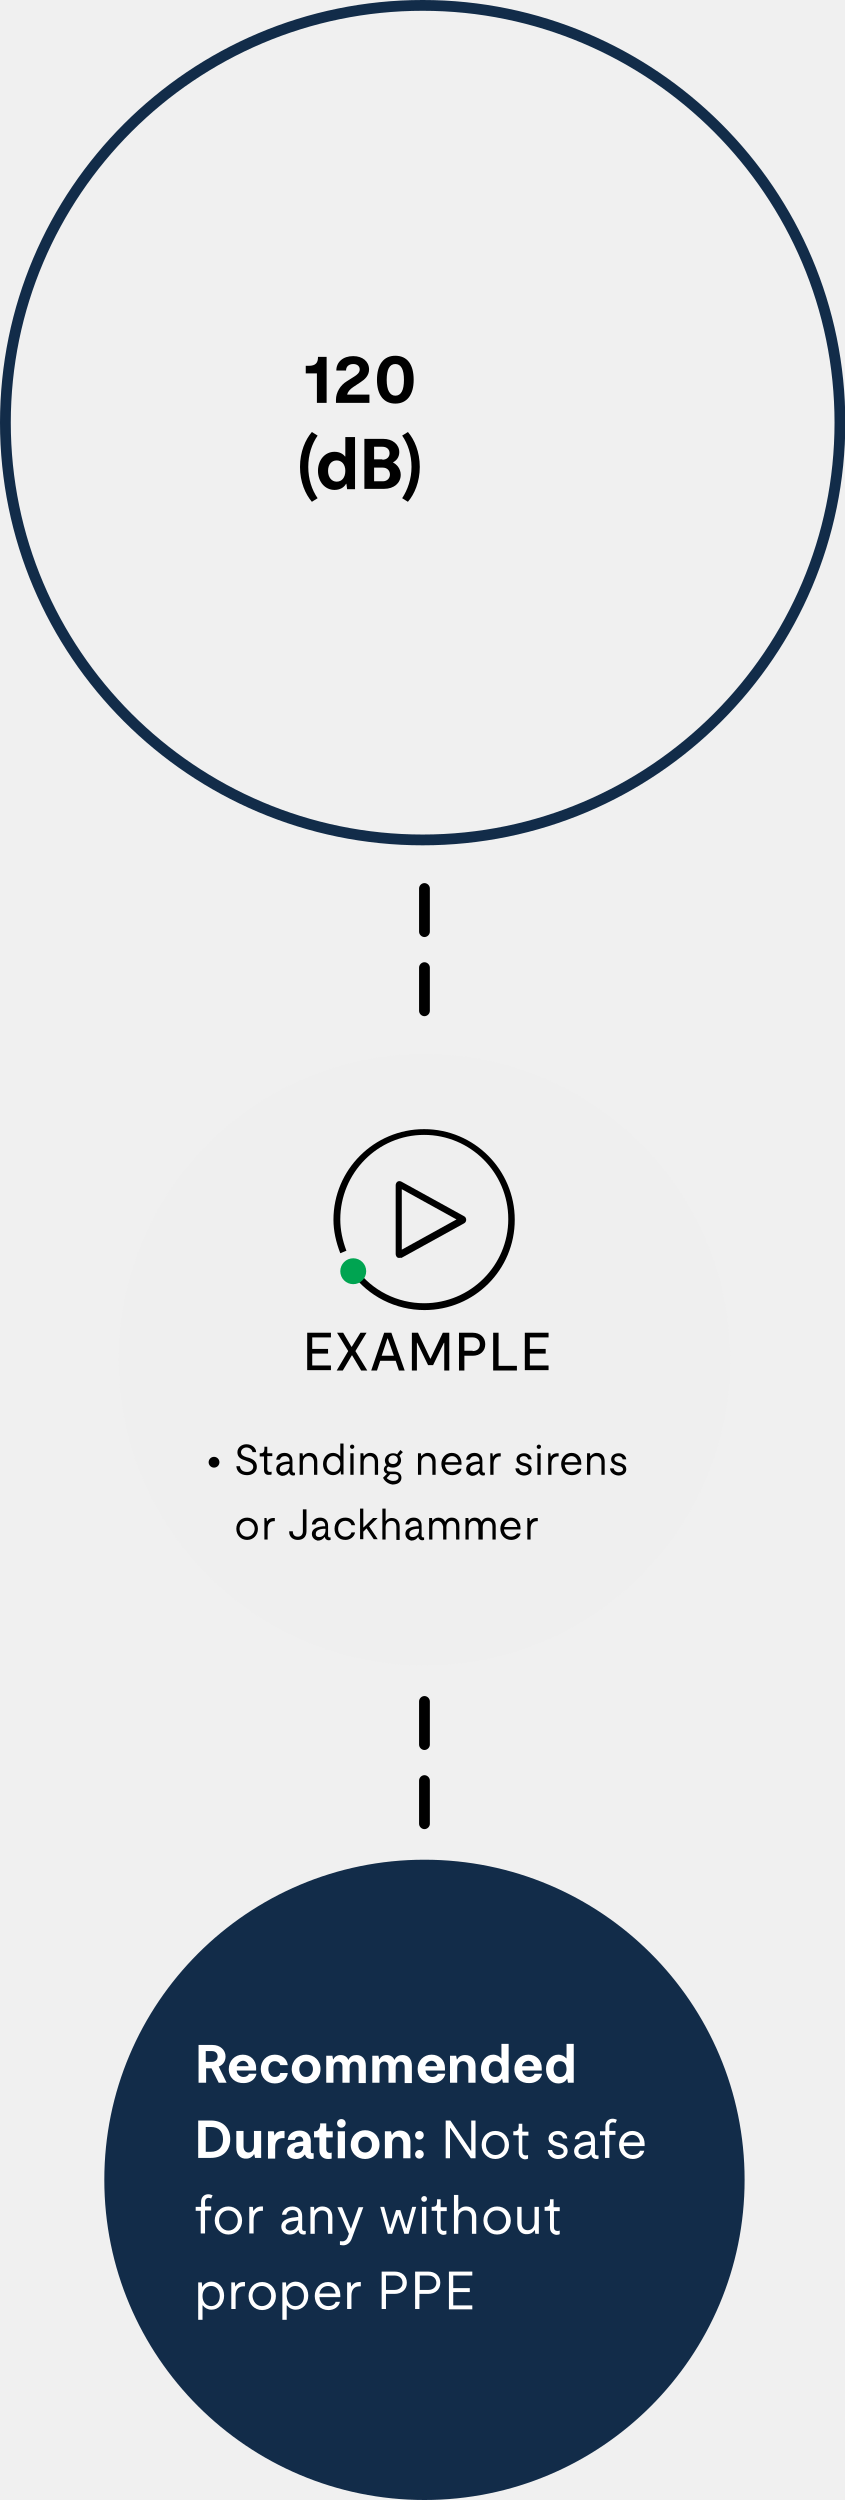
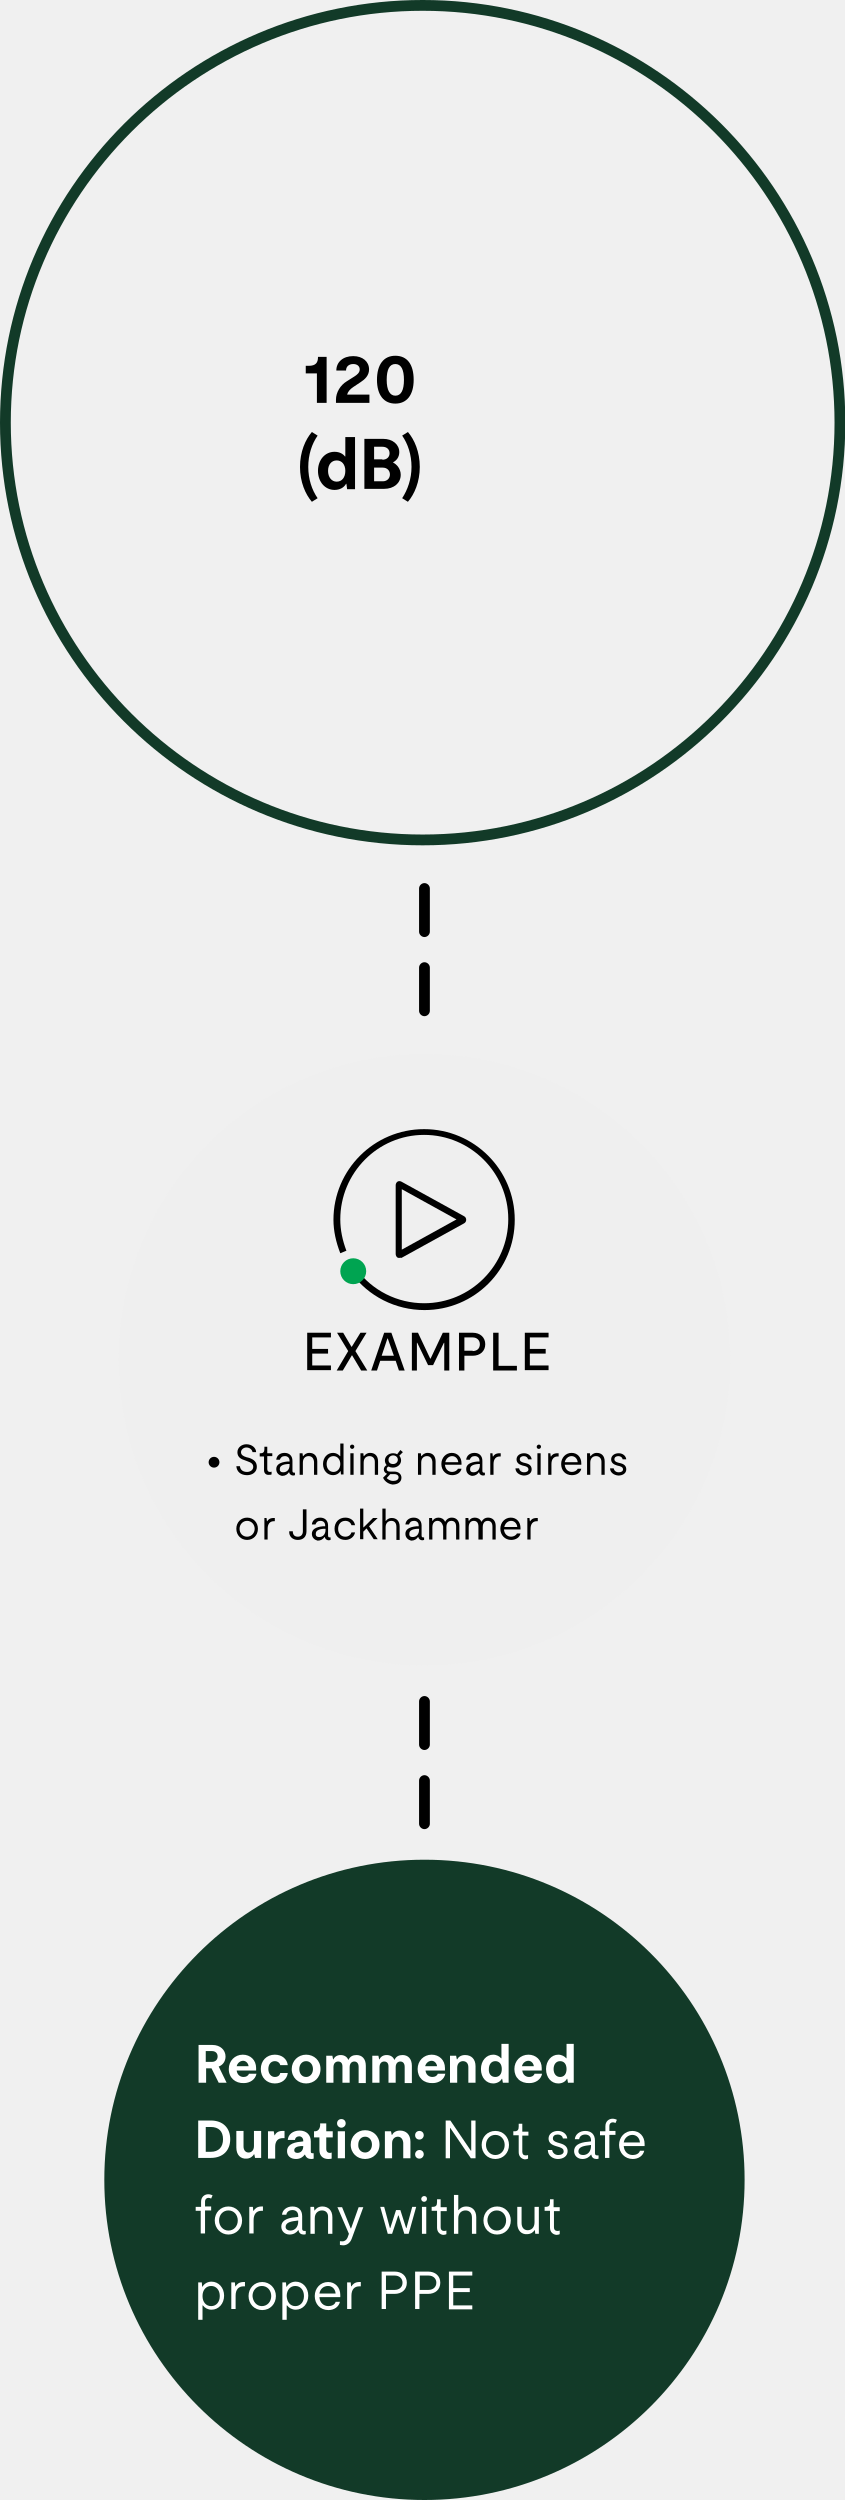
<svg xmlns="http://www.w3.org/2000/svg" version="1.1" id="Working_File" x="0px" y="0px" viewBox="0 0 234.9 695" style="enable-background:new 0 0 234.9 695;" xml:space="preserve">
  <style type="text/css">
	.st0{fill:none;}
- 	.st1{fill:#122C49;}
+ 	.st1{fill:#123A28;}
	.st2{fill:#EFEFEF;}
	.st3{enable-background:new    ;}
	.st4{fill:#FFFFFF;}
	.st5{fill:#00A451;}
</style>
  <g id="Group_190">
    <g id="Ellipse_6">
      <g>
        <circle class="st0" cx="117.5" cy="117.5" r="117.5" />
      </g>
      <g>
        <path class="st1" d="M117.5,235C52.7,235,0,182.3,0,117.5S52.7,0,117.5,0C182.3,0,235,52.7,235,117.5S182.3,235,117.5,235z      M117.5,3C54.4,3,3,54.4,3,117.5S54.4,232,117.5,232S232,180.6,232,117.5S180.6,3,117.5,3z" />
      </g>
    </g>
    <g id="Ellipse_54">
      <circle class="st2" cx="118" cy="378" r="85" />
    </g>
    <g id="Line_123">
      <path d="M118,486.5c-0.8,0-1.5-0.7-1.5-1.5v-12c0-0.8,0.7-1.5,1.5-1.5c0.8,0,1.5,0.7,1.5,1.5v12    C119.5,485.8,118.8,486.5,118,486.5z" />
    </g>
    <g id="Line_124">
      <path d="M118,282.5c-0.8,0-1.5-0.7-1.5-1.5v-12c0-0.8,0.7-1.5,1.5-1.5c0.8,0,1.5,0.7,1.5,1.5v12    C119.5,281.8,118.8,282.5,118,282.5z" />
    </g>
    <g id="Line_133">
      <path d="M118,260.5c-0.8,0-1.5-0.7-1.5-1.5v-12c0-0.8,0.7-1.5,1.5-1.5c0.8,0,1.5,0.7,1.5,1.5v12    C119.5,259.8,118.8,260.5,118,260.5z" />
    </g>
    <g id="Line_125">
      <path d="M118,508.5c-0.8,0-1.5-0.7-1.5-1.5v-12c0-0.8,0.7-1.5,1.5-1.5c0.8,0,1.5,0.7,1.5,1.5v12    C119.5,507.8,118.8,508.5,118,508.5z" />
    </g>
    <g id="Group_89">
      <g id="Group_31">
        <g id="Group_27">
          <g id="Standing_near_sirens_or_Jackhammer">
            <g class="st3">
              <path d="M65.7,407.6h1c0.1,1,0.8,1.6,2,1.6c0.8,0,1.7-0.5,1.7-1.4c0-0.8-0.5-1.2-1.7-1.6l-0.8-0.3c-1.3-0.4-1.9-1.1-1.9-2.2        c0-1.3,1.2-2.2,2.5-2.2c1.5,0,2.7,1,2.7,2.2h-1c-0.1-0.7-0.8-1.3-1.7-1.3c-0.8,0-1.5,0.6-1.5,1.3c0,0.7,0.5,1.1,1.5,1.4        l0.8,0.2c1.4,0.5,2.1,1.2,2.1,2.5c0,1.4-1.2,2.3-2.7,2.3C66.9,410.1,65.8,409.1,65.7,407.6z" />
            </g>
            <g class="st3">
              <path d="M73.4,408.7v-3.8h-1.2V404h0.3c0.7,0,1-0.4,1-1.1l0-0.7h0.8v1.8h1.4v0.8h-1.4v3.6c0,0.5,0.3,0.8,0.7,0.8        c0.2,0,0.4,0,0.5-0.1v0.8c-0.2,0.1-0.4,0.1-0.7,0.1C74,410.1,73.4,409.6,73.4,408.7z" />
            </g>
            <g class="st3">
              <path d="M76.8,408.4c0-1.2,1-1.9,3.1-2.1l0.6,0v-0.2c0-0.8-0.5-1.3-1.3-1.3c-0.8,0-1.2,0.4-1.4,1h-1c0.1-1.1,1-1.9,2.3-1.9        c1.3,0,2.2,0.8,2.2,2.2v2.8c0,0.4,0.2,0.5,0.5,0.5c0,0,0.1,0,0.2,0v0.7c-0.1,0-0.3,0.1-0.5,0.1c-0.5,0-1-0.3-1.1-0.9v0h-0.1        c-0.4,0.6-1,1-1.9,1C77.5,410.1,76.8,409.5,76.8,408.4z M78.7,409.3c1.1,0,1.8-0.8,1.8-2V407l-0.5,0c-1.5,0.1-2.2,0.6-2.2,1.3        C77.7,409,78.1,409.3,78.7,409.3z" />
            </g>
            <g class="st3">
              <path d="M85.8,404.8c-0.8,0-1.6,0.5-1.6,1.8v3.4h-0.9v-6h0.8l0.1,0.8h0.1c0.3-0.4,0.8-0.9,1.7-0.9c1.3,0,2.2,0.8,2.2,2.4v3.7        h-0.9v-3.6C87.2,405.3,86.6,404.8,85.8,404.8z" />
              <path d="M94.8,410l-0.1-1h-0.1c-0.4,0.7-1.2,1.1-2,1.1c-1.6,0-2.8-1.3-2.8-3.1s1.2-3.1,2.8-3.1c0.8,0,1.5,0.4,1.9,0.9h0.1        v-3.5h0.9v8.6H94.8z M92.7,409.2c1.1,0,1.9-0.9,1.9-2.2c0-1.3-0.8-2.2-1.9-2.2c-1.1,0-1.9,0.9-1.9,2.2        C90.8,408.3,91.6,409.2,92.7,409.2z" />
              <path d="M97.9,401.6c0.4,0,0.6,0.3,0.6,0.6s-0.3,0.6-0.6,0.6s-0.6-0.3-0.6-0.6S97.5,401.6,97.9,401.6z M97.4,404h0.9v6h-0.9        V404z" />
            </g>
            <g class="st3">
              <path d="M102.7,404.8c-0.8,0-1.6,0.5-1.6,1.8v3.4h-0.9v-6h0.8l0.1,0.8h0.1c0.3-0.4,0.8-0.9,1.7-0.9c1.3,0,2.2,0.8,2.2,2.4v3.7        h-0.9v-3.6C104.2,405.3,103.5,404.8,102.7,404.8z" />
            </g>
            <g class="st3">
              <path d="M106.5,410.8l1.1-1.1c-0.6-0.2-0.9-0.7-0.9-1.2c0-0.6,0.4-1,0.8-1.2c-0.3-0.3-0.5-0.8-0.5-1.3c0-1.1,1-2,2.3-2        c0.4,0,0.8,0.1,1.1,0.3l0.9-1.2l0.7,0.6l-1,1c0.3,0.3,0.5,0.8,0.5,1.3c0,1.1-1,2-2.3,2c-0.4,0-0.8-0.1-1.2-0.3        c-0.3,0.1-0.5,0.4-0.5,0.7c0,0.4,0.3,0.7,0.8,0.7h1.3c1.2,0,2,0.7,2,1.7c0,1.2-1,1.9-2.5,1.9        C107.6,412.5,106.7,411.4,106.5,410.8z M109.3,411.7c0.8,0,1.5-0.3,1.5-1c0-0.6-0.5-0.9-1.2-0.9h-1.1l-1,1.1        C107.8,411.2,108.4,411.7,109.3,411.7z M109.3,407c0.7,0,1.3-0.5,1.3-1.2c0-0.7-0.6-1.2-1.3-1.2c-0.7,0-1.3,0.5-1.3,1.2        C108,406.6,108.5,407,109.3,407z" />
              <path d="M118.7,404.8c-0.8,0-1.6,0.5-1.6,1.8v3.4h-0.9v-6h0.8l0.1,0.8h0.1c0.3-0.4,0.8-0.9,1.7-0.9c1.3,0,2.2,0.8,2.2,2.4v3.7        h-0.9v-3.6C120.1,405.3,119.5,404.8,118.7,404.8z" />
            </g>
            <g class="st3">
              <path d="M122.7,407c0-1.8,1.3-3.1,2.9-3.1c1.6,0,2.7,1.2,2.7,2.9c0,0.1,0,0.3,0,0.4h-4.6c0.1,1.2,0.9,2,2,2        c0.7,0,1.4-0.4,1.6-0.9h1c-0.2,1.1-1.3,1.8-2.6,1.8C124,410.1,122.7,408.8,122.7,407z M127.4,406.5c-0.1-1-0.8-1.7-1.7-1.7        s-1.7,0.7-1.9,1.7H127.4z" />
            </g>
            <g class="st3">
              <path d="M129.6,408.4c0-1.2,1-1.9,3.1-2.1l0.6,0v-0.2c0-0.8-0.5-1.3-1.3-1.3c-0.8,0-1.2,0.4-1.4,1h-1c0.1-1.1,1-1.9,2.3-1.9        c1.3,0,2.2,0.8,2.2,2.2v2.8c0,0.4,0.2,0.5,0.5,0.5c0,0,0.1,0,0.2,0v0.7c-0.1,0-0.3,0.1-0.5,0.1c-0.5,0-1-0.3-1.1-0.9v0h-0.1        c-0.4,0.6-1,1-1.9,1C130.3,410.1,129.6,409.5,129.6,408.4z M131.6,409.3c1.1,0,1.8-0.8,1.8-2V407l-0.5,0        c-1.5,0.1-2.2,0.6-2.2,1.3C130.6,409,131,409.3,131.6,409.3z" />
            </g>
            <g class="st3">
              <path d="M136.1,404h0.8l0.1,0.9h0.1c0.2-0.4,0.7-0.9,1.8-0.9c0.1,0,0.2,0,0.3,0v0.9c-0.2,0-0.2,0-0.3,0c-1,0-1.7,0.7-1.7,2.1        v3h-0.9V404z" />
              <path d="M143.3,408.2h1c0.1,0.6,0.6,1.1,1.4,1.1c0.7,0,1.2-0.3,1.2-0.8c0-0.5-0.3-0.7-0.9-0.9l-0.8-0.2        c-1-0.3-1.6-0.8-1.6-1.7c0-1,0.9-1.7,2.1-1.7c1.1,0,2,0.7,2.1,1.7h-1c-0.1-0.5-0.5-0.9-1.2-0.9c-0.6,0-1.1,0.3-1.1,0.9        c0,0.4,0.3,0.7,1,0.9l0.8,0.2c1.1,0.3,1.5,0.9,1.5,1.7c0,1.1-1,1.7-2.2,1.7C144.3,410.1,143.3,409.3,143.3,408.2z" />
              <path d="M149.8,401.6c0.4,0,0.6,0.3,0.6,0.6s-0.3,0.6-0.6,0.6c-0.4,0-0.6-0.3-0.6-0.6S149.5,401.6,149.8,401.6z M149.4,404        h0.9v6h-0.9V404z" />
            </g>
            <g class="st3">
              <path d="M152.2,404h0.8l0.1,0.9h0.1c0.2-0.4,0.7-0.9,1.8-0.9c0.1,0,0.2,0,0.3,0v0.9c-0.2,0-0.2,0-0.3,0c-1,0-1.7,0.7-1.7,2.1        v3h-0.9V404z" />
            </g>
            <g class="st3">
              <path d="M156,407c0-1.8,1.3-3.1,2.9-3.1c1.6,0,2.7,1.2,2.7,2.9c0,0.1,0,0.3,0,0.4H157c0.1,1.2,0.9,2,2,2        c0.7,0,1.4-0.4,1.6-0.9h1c-0.2,1.1-1.3,1.8-2.6,1.8C157.2,410.1,156,408.8,156,407z M160.6,406.5c-0.1-1-0.8-1.7-1.7-1.7        c-0.9,0-1.7,0.7-1.9,1.7H160.6z" />
            </g>
            <g class="st3">
              <path d="M165.7,404.8c-0.8,0-1.6,0.5-1.6,1.8v3.4h-0.9v-6h0.8l0.1,0.8h0.1c0.3-0.4,0.8-0.9,1.7-0.9c1.3,0,2.2,0.8,2.2,2.4v3.7        h-0.9v-3.6C167.2,405.3,166.5,404.8,165.7,404.8z" />
            </g>
            <g class="st3">
              <path d="M169.6,408.2h1c0.1,0.6,0.6,1.1,1.4,1.1c0.7,0,1.2-0.3,1.2-0.8c0-0.5-0.3-0.7-0.9-0.9l-0.8-0.2        c-1-0.3-1.6-0.8-1.6-1.7c0-1,0.9-1.7,2.1-1.7c1.1,0,2,0.7,2.1,1.7h-1c-0.1-0.5-0.5-0.9-1.2-0.9c-0.6,0-1.1,0.3-1.1,0.9        c0,0.4,0.3,0.7,1,0.9l0.8,0.2c1.1,0.3,1.5,0.9,1.5,1.7c0,1.1-1,1.7-2.2,1.7C170.6,410.1,169.6,409.3,169.6,408.2z" />
            </g>
            <g class="st3">
              <path d="M65.7,425c0-1.8,1.3-3.1,3-3.1c1.7,0,3,1.3,3,3.1c0,1.8-1.3,3.1-3,3.1C67,428.1,65.7,426.8,65.7,425z M68.7,427.2        c1.2,0,2.1-1,2.1-2.2c0-1.2-0.9-2.2-2.1-2.2c-1.2,0-2.1,1-2.1,2.2C66.6,426.3,67.5,427.2,68.7,427.2z" />
              <path d="M73.3,422h0.8l0.1,0.9h0.1c0.2-0.4,0.7-0.9,1.8-0.9c0.1,0,0.2,0,0.3,0v0.9c-0.2,0-0.2,0-0.3,0c-1,0-1.7,0.7-1.7,2.1v3        h-0.9V422z" />
            </g>
            <g class="st3">
              <path d="M80.4,425.7h1v0c0,1,0.5,1.5,1.4,1.5c0.9,0,1.4-0.6,1.4-1.5v-6.1h1v6.1c0,1.5-0.9,2.4-2.4,2.4        C81.3,428.1,80.3,427.1,80.4,425.7z" />
            </g>
            <g class="st3">
              <path d="M86.7,426.4c0-1.2,1-1.9,3.1-2.1l0.6,0v-0.2c0-0.8-0.5-1.3-1.3-1.3c-0.8,0-1.2,0.4-1.4,1h-1c0.1-1.1,1-1.9,2.3-1.9        c1.3,0,2.2,0.8,2.2,2.2v2.8c0,0.4,0.2,0.5,0.5,0.5c0,0,0.1,0,0.2,0v0.7c-0.1,0-0.3,0.1-0.5,0.1c-0.5,0-1-0.3-1.1-0.9v0h-0.1        c-0.4,0.6-1,1-1.9,1C87.5,428.1,86.7,427.5,86.7,426.4z M88.7,427.3c1.1,0,1.8-0.8,1.8-2V425l-0.5,0c-1.5,0.1-2.2,0.6-2.2,1.3        C87.7,427,88.1,427.3,88.7,427.3z" />
            </g>
            <g class="st3">
              <path d="M93,425c0-1.8,1.2-3.1,3-3.1c1.4,0,2.5,0.8,2.7,2.1h-1c-0.2-0.7-0.8-1.2-1.7-1.2c-1.2,0-2,0.9-2,2.2        c0,1.3,0.8,2.2,2,2.2c0.9,0,1.5-0.5,1.7-1.2h1c-0.2,1.2-1.3,2.1-2.7,2.1C94.2,428.1,93,426.8,93,425z" />
            </g>
            <g class="st3">
              <path d="M100.1,419.4h0.9v5.2h0.1l2.6-2.6h1.3l-2.4,2.3l2.4,3.6h-1.1l-2-3l-0.9,0.9v2.1h-0.9V419.4z" />
              <path d="M108.8,422.8c-0.8,0-1.6,0.5-1.6,1.8v3.4h-0.9v-8.6h0.9v3.4h0.1c0.2-0.3,0.7-0.8,1.6-0.8c1.3,0,2.2,0.8,2.2,2.4v3.7        h-0.9v-3.6C110.2,423.3,109.6,422.8,108.8,422.8z" />
            </g>
            <g class="st3">
              <path d="M112.7,426.4c0-1.2,1-1.9,3.1-2.1l0.6,0v-0.2c0-0.8-0.5-1.3-1.3-1.3c-0.8,0-1.2,0.4-1.4,1h-1c0.1-1.1,1-1.9,2.3-1.9        c1.3,0,2.2,0.8,2.2,2.2v2.8c0,0.4,0.2,0.5,0.5,0.5c0,0,0.1,0,0.2,0v0.7c-0.1,0-0.3,0.1-0.5,0.1c-0.5,0-1-0.3-1.1-0.9v0h-0.1        c-0.4,0.6-1,1-1.9,1C113.5,428.1,112.7,427.5,112.7,426.4z M114.7,427.3c1.1,0,1.8-0.8,1.8-2V425l-0.5,0        c-1.5,0.1-2.2,0.6-2.2,1.3C113.7,427,114.1,427.3,114.7,427.3z" />
            </g>
            <g class="st3">
              <path d="M121.6,422.8c-0.7,0-1.4,0.5-1.4,1.8v3.4h-0.9v-6h0.8l0.1,0.8h0.1c0.2-0.5,0.8-0.9,1.6-0.9c0.8,0,1.5,0.4,1.8,1.1h0.1        c0.3-0.6,0.9-1.1,1.8-1.1c1.1,0,2.1,0.7,2.1,2.3v3.8h-0.9v-3.6c0-1.2-0.6-1.6-1.3-1.6c-0.8,0-1.4,0.5-1.4,1.8v3.4h-0.9v-3.6        C122.9,423.2,122.3,422.8,121.6,422.8z" />
              <path d="M131.7,422.8c-0.7,0-1.4,0.5-1.4,1.8v3.4h-0.9v-6h0.8l0.1,0.8h0.1c0.2-0.5,0.8-0.9,1.6-0.9c0.8,0,1.5,0.4,1.8,1.1h0.1        c0.3-0.6,0.9-1.1,1.8-1.1c1.1,0,2.1,0.7,2.1,2.3v3.8h-0.9v-3.6c0-1.2-0.6-1.6-1.3-1.6c-0.8,0-1.4,0.5-1.4,1.8v3.4H133v-3.6        C133,423.2,132.4,422.8,131.7,422.8z" />
              <path d="M139.1,425c0-1.8,1.3-3.1,2.9-3.1c1.6,0,2.7,1.2,2.7,2.9c0,0.1,0,0.3,0,0.4h-4.6c0.1,1.2,0.9,2,2,2        c0.7,0,1.4-0.4,1.6-0.9h1c-0.2,1.1-1.3,1.8-2.6,1.8C140.4,428.1,139.1,426.8,139.1,425z M143.8,424.5c-0.1-1-0.8-1.7-1.7-1.7        c-0.9,0-1.7,0.7-1.9,1.7H143.8z" />
              <path d="M146.4,422h0.8l0.1,0.9h0.1c0.2-0.4,0.7-0.9,1.8-0.9c0.1,0,0.2,0,0.3,0v0.9c-0.2,0-0.2,0-0.3,0c-1,0-1.7,0.7-1.7,2.1        v3h-0.9V422z" />
            </g>
          </g>
          <g id="Ellipse_14">
            <circle cx="59.5" cy="406.5" r="1.5" />
          </g>
        </g>
      </g>
    </g>
    <g id="Group_90">
      <g id="Ellipse_18">
        <circle class="st1" cx="118" cy="606" r="89" />
      </g>
      <g id="Recommended_Duration:_Not_safe_for_any_without_proper_PPE">
        <g class="st3">
          <path class="st4" d="M55.1,568.5h4c2.1,0,3.6,1.4,3.6,3.2c0,1.4-0.8,2.4-1.9,2.8L63,579h-2.2l-2-4h-1.5v4h-2.1V568.5z       M58.9,573.2c1,0,1.6-0.6,1.6-1.5c0-0.9-0.6-1.5-1.6-1.5h-1.7v3H58.9z" />
        </g>
        <g class="st3">
          <path class="st4" d="M63.6,575.2c0-2.3,1.7-4,3.9-4c2.1,0,3.7,1.5,3.7,3.7c0,0.2,0,0.4,0,0.7h-5.4c0.1,1.1,0.9,1.8,1.9,1.8      c0.7,0,1.3-0.3,1.5-0.9h2.1c-0.3,1.6-1.8,2.6-3.5,2.6C65.4,579.2,63.6,577.6,63.6,575.2z M69.1,574.4c-0.1-0.9-0.8-1.5-1.5-1.5      c-0.8,0-1.6,0.6-1.8,1.5H69.1z" />
        </g>
        <g class="st3">
          <path class="st4" d="M72.5,575.2c0-2.3,1.6-4,3.9-4c2,0,3.4,1.2,3.6,2.9h-2.1c-0.1-0.6-0.7-1.1-1.5-1.1c-1.1,0-1.8,0.9-1.8,2.2      c0,1.3,0.8,2.2,1.8,2.2c0.9,0,1.4-0.5,1.5-1.1H80c-0.2,1.7-1.6,2.9-3.6,2.9C74.1,579.2,72.5,577.5,72.5,575.2z" />
        </g>
        <g class="st3">
          <path class="st4" d="M81.1,575.2c0-2.3,1.8-4,4-4s4,1.6,4,4c0,2.4-1.8,4-4,4S81.1,577.6,81.1,575.2z M85.1,577.4      c1.1,0,1.9-0.9,1.9-2.2c0-1.3-0.8-2.2-1.9-2.2c-1.1,0-1.9,0.9-1.9,2.2C83.2,576.5,84,577.4,85.1,577.4z" />
          <path class="st4" d="M94,573.1c-0.7,0-1.3,0.5-1.3,1.6v4.3h-2v-7.5h1.7l0.2,1h0.1c0.3-0.7,1-1.2,2-1.2c1,0,1.8,0.5,2.1,1.3h0.1      c0.4-0.9,1.2-1.3,2.2-1.3c1.5,0,2.6,1,2.6,3v4.8h-2v-4.5c0-1-0.5-1.5-1.2-1.5c-0.7,0-1.3,0.5-1.3,1.6v4.3h-2v-4.5      C95.2,573.5,94.7,573.1,94,573.1z" />
          <path class="st4" d="M106.8,573.1c-0.7,0-1.3,0.5-1.3,1.6v4.3h-2v-7.5h1.7l0.2,1h0.1c0.3-0.7,1-1.2,2-1.2c1,0,1.8,0.5,2.1,1.3      h0.1c0.4-0.9,1.2-1.3,2.2-1.3c1.5,0,2.6,1,2.6,3v4.8h-2v-4.5c0-1-0.5-1.5-1.2-1.5c-0.7,0-1.3,0.5-1.3,1.6v4.3h-2v-4.5      C108,573.5,107.5,573.1,106.8,573.1z" />
          <path class="st4" d="M116.1,575.2c0-2.3,1.7-4,3.9-4c2.1,0,3.7,1.5,3.7,3.7c0,0.2,0,0.4,0,0.7h-5.4c0.1,1.1,0.9,1.8,1.9,1.8      c0.7,0,1.3-0.3,1.5-0.9h2.1c-0.3,1.6-1.8,2.6-3.5,2.6C117.8,579.2,116.1,577.6,116.1,575.2z M121.5,574.4      c-0.1-0.9-0.8-1.5-1.5-1.5c-0.8,0-1.6,0.6-1.8,1.5H121.5z" />
          <path class="st4" d="M128.7,573c-0.8,0-1.6,0.6-1.6,1.8v4.2h-2v-7.5h1.7l0.2,1h0.1c0.3-0.6,1-1.2,2.2-1.2c1.7,0,2.9,1.1,2.9,3.1      v4.6h-2v-4.3C130.2,573.6,129.6,573,128.7,573z" />
          <path class="st4" d="M139.8,579l-0.2-1.1h-0.1c-0.4,0.8-1.4,1.3-2.4,1.3c-1.9,0-3.4-1.6-3.4-4c0-2.3,1.5-4,3.4-4      c1,0,1.8,0.5,2.2,1h0.1v-4h2V579H139.8z M137.7,577.4c1.1,0,1.8-0.8,1.8-2.2c0-1.4-0.7-2.2-1.8-2.2s-1.8,0.9-1.8,2.2      C135.8,576.6,136.6,577.4,137.7,577.4z" />
          <path class="st4" d="M143,575.2c0-2.3,1.7-4,3.9-4c2.1,0,3.7,1.5,3.7,3.7c0,0.2,0,0.4,0,0.7h-5.4c0.1,1.1,0.9,1.8,1.9,1.8      c0.7,0,1.3-0.3,1.5-0.9h2.1c-0.3,1.6-1.8,2.6-3.5,2.6C144.7,579.2,143,577.6,143,575.2z M148.4,574.4c-0.1-0.9-0.8-1.5-1.5-1.5      c-0.8,0-1.6,0.6-1.8,1.5H148.4z" />
          <path class="st4" d="M157.9,579l-0.2-1.1h-0.1c-0.4,0.8-1.3,1.3-2.4,1.3c-1.9,0-3.4-1.6-3.4-4c0-2.3,1.5-4,3.4-4      c1,0,1.8,0.5,2.2,1h0.1v-4h2V579H157.9z M155.7,577.4c1.1,0,1.8-0.8,1.8-2.2c0-1.4-0.7-2.2-1.8-2.2c-1.1,0-1.8,0.9-1.8,2.2      C153.9,576.6,154.7,577.4,155.7,577.4z" />
        </g>
        <g class="st3">
          <path class="st4" d="M55.1,589.5h3.5c3.4,0,5.4,2.1,5.4,5.2s-2,5.2-5.4,5.2h-3.5V589.5z M58.6,598.2c2.2,0,3.4-1.3,3.4-3.5      s-1.2-3.4-3.4-3.4h-1.4v6.9H58.6z" />
        </g>
        <g class="st3">
          <path class="st4" d="M65.7,597v-4.6h2v4.3c0,1.1,0.6,1.7,1.4,1.7s1.5-0.6,1.5-1.8v-4.2h2v7.5h-1.7l-0.2-1h-0.1      c-0.3,0.5-1,1.2-2.1,1.2C66.9,600.2,65.7,599.1,65.7,597z" />
        </g>
        <g class="st3">
          <path class="st4" d="M74.4,592.5h1.7l0.2,1.1h0.1c0.3-0.7,1-1.2,2.1-1.2c0.2,0,0.4,0,0.6,0v2c-0.2,0-0.4,0-0.5,0      c-1.3,0-2.1,0.8-2.1,2.4v3.3h-2V592.5z" />
        </g>
        <g class="st3">
          <path class="st4" d="M79.8,598c0-1.5,1.3-2.4,3.8-2.6l0.7-0.1v-0.2c0-0.7-0.5-1.2-1.1-1.2c-0.6,0-1.1,0.3-1.2,1h-2      c0.1-1.5,1.4-2.6,3.3-2.6c1.9,0,3.1,1.2,3.1,3v2.8c0,0.4,0.1,0.5,0.6,0.5l0.2,0v1.5c-0.2,0.1-0.5,0.1-0.7,0.1      c-0.7,0-1.4-0.3-1.7-1.2h-0.1c-0.5,0.7-1.3,1.2-2.4,1.2C80.7,600.2,79.8,599.3,79.8,598z M82.7,598.5c1,0,1.6-0.8,1.6-1.8v-0.1      l-0.6,0c-1.3,0.1-1.9,0.5-1.9,1.2C81.8,598.3,82.2,598.5,82.7,598.5z" />
        </g>
        <g class="st3">
          <path class="st4" d="M88.8,597.8v-3.6h-1.5v-1.7h0.2c0.9,0,1.4-0.6,1.5-1.6l0-0.6h1.7v2.2h1.8v1.7h-1.8v3.3c0,0.6,0.4,1,0.9,1      c0.2,0,0.4,0,0.6-0.1v1.7c-0.3,0.1-0.7,0.1-1,0.1C89.7,600.2,88.8,599.2,88.8,597.8z" />
        </g>
        <g class="st3">
          <path class="st4" d="M94.9,589.1c0.7,0,1.2,0.5,1.2,1.2c0,0.7-0.6,1.2-1.2,1.2s-1.2-0.5-1.2-1.2      C93.7,589.6,94.2,589.1,94.9,589.1z M93.9,592.5h2v7.5h-2V592.5z" />
          <path class="st4" d="M97.5,596.2c0-2.3,1.8-4,4-4s4,1.6,4,4c0,2.4-1.8,4-4,4S97.5,598.6,97.5,596.2z M101.5,598.4      c1.1,0,1.9-0.9,1.9-2.2c0-1.3-0.8-2.2-1.9-2.2c-1.1,0-1.9,0.9-1.9,2.2C99.5,597.5,100.4,598.4,101.5,598.4z" />
        </g>
        <g class="st3">
          <path class="st4" d="M110.6,594c-0.8,0-1.6,0.6-1.6,1.8v4.2h-2v-7.5h1.7l0.2,1h0.1c0.3-0.6,1-1.2,2.2-1.2c1.7,0,2.9,1.1,2.9,3.1      v4.6h-2v-4.3C112,594.6,111.4,594,110.6,594z" />
        </g>
        <g class="st3">
          <path class="st4" d="M116.6,592.4c0.7,0,1.2,0.5,1.2,1.2c0,0.6-0.5,1.2-1.2,1.2c-0.7,0-1.2-0.5-1.2-1.2      C115.4,592.9,115.9,592.4,116.6,592.4z M115.4,598.9c0-0.6,0.5-1.2,1.2-1.2c0.7,0,1.2,0.5,1.2,1.2c0,0.6-0.5,1.2-1.2,1.2      C115.9,600.1,115.4,599.6,115.4,598.9z" />
        </g>
        <g class="st3">
          <path class="st4" d="M123.9,589.5h1.3l5.7,8.4h0.1v-8.4h1.2V600h-1.3l-5.7-8.4h-0.1v8.4h-1.2V589.5z" />
          <path class="st4" d="M133.9,596.3c0-2.2,1.6-3.9,3.8-3.9s3.8,1.7,3.8,3.9c0,2.2-1.6,3.9-3.8,3.9S133.9,598.5,133.9,596.3z       M137.7,599.1c1.5,0,2.6-1.2,2.6-2.8c0-1.6-1.1-2.8-2.6-2.8s-2.6,1.2-2.6,2.8C135.1,597.8,136.2,599.1,137.7,599.1z" />
        </g>
        <g class="st3">
          <path class="st4" d="M144.2,598.3v-4.7h-1.5v-1.1h0.3c0.9,0,1.2-0.4,1.2-1.3l0-0.8h1v2.2h1.7v1.1h-1.7v4.5c0,0.6,0.3,1,0.9,1      c0.2,0,0.5,0,0.7-0.1v1c-0.2,0.1-0.5,0.2-0.9,0.2C145,600.2,144.2,599.5,144.2,598.3z" />
          <path class="st4" d="M152.3,597.7h1.2c0.1,0.8,0.8,1.4,1.7,1.4c0.9,0,1.5-0.4,1.5-1c0-0.6-0.3-0.9-1.2-1.2l-1-0.3      c-1.3-0.4-2-1-2-2.1c0-1.2,1.1-2.1,2.6-2.1c1.4,0,2.5,0.9,2.6,2.1h-1.2c-0.1-0.6-0.6-1.1-1.5-1.1c-0.8,0-1.3,0.4-1.3,1.1      c0,0.5,0.3,0.8,1.2,1.1l1,0.3c1.3,0.4,1.9,1.1,1.9,2.1c0,1.4-1.2,2.2-2.7,2.2C153.6,600.2,152.3,599.2,152.3,597.7z" />
        </g>
        <g class="st3">
          <path class="st4" d="M159.6,598c0-1.5,1.3-2.4,3.9-2.6l0.8-0.1v-0.3c0-1-0.6-1.6-1.6-1.6c-0.9,0-1.6,0.5-1.7,1.3h-1.2      c0.1-1.3,1.3-2.3,2.9-2.3c1.7,0,2.7,1,2.7,2.7v3.5c0,0.5,0.3,0.6,0.7,0.6c0.1,0,0.1,0,0.3,0v0.9c-0.2,0.1-0.4,0.1-0.6,0.1      c-0.6,0-1.3-0.3-1.4-1.2v0h-0.1c-0.5,0.7-1.3,1.2-2.4,1.2C160.6,600.2,159.6,599.3,159.6,598z M162.1,599.1c1.3,0,2.2-1,2.2-2.5      v-0.3l-0.7,0.1c-1.9,0.2-2.8,0.7-2.8,1.7C160.8,598.7,161.3,599.1,162.1,599.1z" />
        </g>
        <g class="st3">
          <path class="st4" d="M168.3,593.6h-1.5v-1.1h1.5v-1.4c0-1.4,1-2.1,2-2.1c0.5,0,1,0.2,1.2,0.3l-0.4,0.9c-0.2-0.1-0.5-0.2-0.7-0.2      c-0.6,0-1,0.4-1,1v1.4h1.7v1.1h-1.7v6.4h-1.2V593.6z" />
        </g>
        <g class="st3">
          <path class="st4" d="M172.1,596.3c0-2.2,1.6-3.9,3.7-3.9c2,0,3.4,1.5,3.4,3.6c0,0.2,0,0.3,0,0.6h-5.8c0.1,1.5,1.1,2.5,2.5,2.5      c0.9,0,1.8-0.4,2-1.2h1.2c-0.3,1.4-1.6,2.3-3.2,2.3C173.7,600.2,172.1,598.5,172.1,596.3z M177.9,595.6c-0.1-1.3-1-2.1-2.1-2.1      s-2.2,0.8-2.4,2.1H177.9z" />
        </g>
        <g class="st3">
          <path class="st4" d="M55.9,614.6h-1.5v-1.1h1.5v-1.4c0-1.4,1-2.1,2-2.1c0.5,0,1,0.2,1.2,0.3l-0.4,0.9c-0.2-0.1-0.5-0.2-0.7-0.2      c-0.6,0-1,0.4-1,1v1.4h1.7v1.1H57v6.4h-1.2V614.6z" />
        </g>
        <g class="st3">
          <path class="st4" d="M59.7,617.3c0-2.2,1.6-3.9,3.8-3.9c2.1,0,3.8,1.7,3.8,3.9c0,2.2-1.6,3.9-3.8,3.9      C61.4,621.2,59.7,619.5,59.7,617.3z M63.5,620.1c1.5,0,2.6-1.2,2.6-2.8c0-1.6-1.1-2.8-2.6-2.8s-2.6,1.2-2.6,2.8      C60.9,618.8,62,620.1,63.5,620.1z" />
          <path class="st4" d="M69.3,613.5h1l0.1,1.1h0.1c0.3-0.5,0.9-1.2,2.2-1.2c0.2,0,0.3,0,0.4,0v1.2c-0.2,0-0.3,0-0.4,0      c-1.3,0-2.2,0.8-2.2,2.6v3.7h-1.2V613.5z" />
        </g>
        <g class="st3">
          <path class="st4" d="M78.2,619c0-1.5,1.3-2.4,3.9-2.6l0.8-0.1v-0.3c0-1-0.6-1.6-1.6-1.6c-0.9,0-1.6,0.5-1.7,1.3h-1.2      c0.1-1.3,1.3-2.3,2.9-2.3c1.7,0,2.7,1,2.7,2.7v3.5c0,0.5,0.3,0.6,0.7,0.6c0.1,0,0.1,0,0.3,0v0.9c-0.2,0.1-0.4,0.1-0.6,0.1      c-0.6,0-1.3-0.3-1.4-1.2v0h-0.1c-0.5,0.7-1.3,1.2-2.4,1.2C79.2,621.2,78.2,620.3,78.2,619z M80.7,620.1c1.3,0,2.2-1,2.2-2.5      v-0.3l-0.7,0.1c-1.9,0.2-2.8,0.7-2.8,1.7C79.4,619.7,80,620.1,80.7,620.1z" />
        </g>
        <g class="st3">
          <path class="st4" d="M89.5,614.5c-1,0-2,0.7-2,2.2v4.3h-1.2v-7.5h1l0.1,1h0.1c0.3-0.5,1-1.1,2.1-1.1c1.6,0,2.8,1,2.8,3v4.6h-1.2      v-4.5C91.3,615.1,90.5,614.5,89.5,614.5z" />
        </g>
        <g class="st3">
          <path class="st4" d="M95.2,623.1c0.5,0,1.1-0.3,1.4-1L97,621l-3.2-7.4h1.3l2.4,5.9h0.1l2.1-5.9h1.3l-3.2,8.7      c-0.5,1.4-1.5,1.9-2.4,1.9c-0.3,0-0.7-0.1-0.9-0.1v-1C94.6,623,94.9,623.1,95.2,623.1z" />
          <path class="st4" d="M105.7,613.5h1.1l1.6,5.9h0.1l1.6-5h1.2l1.6,5h0.1l1.6-5.9h1.1l-2.1,7.5h-1.2l-1.6-5.1h-0.1L109,621h-1.2      L105.7,613.5z" />
          <path class="st4" d="M117.9,610.5c0.5,0,0.8,0.3,0.8,0.8c0,0.5-0.4,0.8-0.8,0.8c-0.4,0-0.8-0.3-0.8-0.8      C117.1,610.9,117.5,610.5,117.9,610.5z M117.3,613.5h1.2v7.5h-1.2V613.5z" />
        </g>
        <g class="st3">
          <path class="st4" d="M121.5,619.3v-4.7h-1.5v-1.1h0.3c0.9,0,1.2-0.4,1.2-1.3l0-0.8h1v2.2h1.7v1.1h-1.7v4.5c0,0.6,0.3,1,0.9,1      c0.2,0,0.5,0,0.7-0.1v1c-0.2,0.1-0.5,0.2-0.9,0.2C122.3,621.2,121.5,620.5,121.5,619.3z" />
        </g>
        <g class="st3">
          <path class="st4" d="M129.4,614.5c-1,0-2,0.7-2,2.2v4.3h-1.2v-10.8h1.2v4.2h0.1c0.2-0.3,0.9-1,2.1-1c1.6,0,2.8,1,2.8,3v4.6h-1.2      v-4.5C131.2,615.1,130.4,614.5,129.4,614.5z" />
        </g>
        <g class="st3">
          <path class="st4" d="M134.4,617.3c0-2.2,1.6-3.9,3.8-3.9s3.8,1.7,3.8,3.9c0,2.2-1.6,3.9-3.8,3.9S134.4,619.5,134.4,617.3z       M138.1,620.1c1.5,0,2.6-1.2,2.6-2.8c0-1.6-1.1-2.8-2.6-2.8s-2.6,1.2-2.6,2.8C135.6,618.8,136.6,620.1,138.1,620.1z" />
        </g>
        <g class="st3">
          <path class="st4" d="M143.8,618.1v-4.6h1.2v4.5c0,1.4,0.8,2,1.7,2c1,0,1.9-0.7,1.9-2.2v-4.3h1.2v7.5h-1l-0.1-1h-0.1      c-0.3,0.5-1,1.1-2.1,1.1C145,621.2,143.8,620.1,143.8,618.1z" />
          <path class="st4" d="M152.9,619.3v-4.7h-1.5v-1.1h0.3c0.9,0,1.2-0.4,1.2-1.3l0-0.8h1v2.2h1.7v1.1H154v4.5c0,0.6,0.3,1,0.9,1      c0.2,0,0.5,0,0.7-0.1v1c-0.2,0.1-0.5,0.2-0.9,0.2C153.7,621.2,152.9,620.5,152.9,619.3z" />
        </g>
        <g class="st3">
          <path class="st4" d="M55.2,634.5h0.9l0.1,1.2h0.1c0.5-0.9,1.5-1.4,2.5-1.4c2,0,3.5,1.7,3.5,3.9c0,2.2-1.5,3.9-3.5,3.9      c-1,0-1.9-0.5-2.4-1.2h-0.1v4h-1.2V634.5z M58.7,641.1c1.4,0,2.4-1.1,2.4-2.8c0-1.7-1-2.8-2.4-2.8c-1.4,0-2.4,1.1-2.4,2.8      C56.3,640,57.3,641.1,58.7,641.1z" />
        </g>
        <g class="st3">
          <path class="st4" d="M64.3,634.5h1l0.1,1.1h0.1c0.3-0.5,0.9-1.2,2.2-1.2c0.2,0,0.3,0,0.4,0v1.2c-0.2,0-0.3,0-0.4,0      c-1.3,0-2.2,0.8-2.2,2.6v3.7h-1.2V634.5z" />
        </g>
        <g class="st3">
          <path class="st4" d="M69.1,638.3c0-2.2,1.6-3.9,3.8-3.9c2.1,0,3.8,1.7,3.8,3.9c0,2.2-1.6,3.9-3.8,3.9      C70.7,642.2,69.1,640.5,69.1,638.3z M72.8,641.1c1.5,0,2.6-1.2,2.6-2.8c0-1.6-1.1-2.8-2.6-2.8s-2.6,1.2-2.6,2.8      C70.3,639.8,71.3,641.1,72.8,641.1z" />
        </g>
        <g class="st3">
          <path class="st4" d="M78.6,634.5h0.9l0.1,1.2h0.1c0.5-0.9,1.5-1.4,2.5-1.4c2,0,3.5,1.7,3.5,3.9c0,2.2-1.5,3.9-3.5,3.9      c-1,0-1.9-0.5-2.4-1.2h-0.1v4h-1.2V634.5z M82.1,641.1c1.4,0,2.4-1.1,2.4-2.8c0-1.7-1-2.8-2.4-2.8c-1.4,0-2.4,1.1-2.4,2.8      C79.8,640,80.7,641.1,82.1,641.1z" />
        </g>
        <g class="st3">
          <path class="st4" d="M87.5,638.3c0-2.2,1.6-3.9,3.7-3.9c2,0,3.4,1.5,3.4,3.6c0,0.2,0,0.3,0,0.6h-5.8c0.1,1.5,1.1,2.5,2.5,2.5      c0.9,0,1.8-0.4,2-1.2h1.2c-0.3,1.4-1.6,2.3-3.2,2.3C89,642.2,87.5,640.5,87.5,638.3z M93.3,637.6c-0.1-1.3-1-2.1-2.1-2.1      c-1.2,0-2.2,0.8-2.4,2.1H93.3z" />
          <path class="st4" d="M96.5,634.5h1l0.1,1.1h0.1c0.3-0.5,0.9-1.2,2.2-1.2c0.2,0,0.3,0,0.4,0v1.2c-0.2,0-0.3,0-0.4,0      c-1.3,0-2.2,0.8-2.2,2.6v3.7h-1.2V634.5z" />
          <path class="st4" d="M106.1,631.5h3.6c2,0,3.4,1.2,3.4,3.1c0,1.9-1.4,3.1-3.4,3.1h-2.4v4.2h-1.2V631.5z M109.7,636.6      c1.3,0,2.2-0.8,2.2-2c0-1.2-0.9-2-2.2-2h-2.4v4H109.7z" />
          <path class="st4" d="M115.4,631.5h3.6c2,0,3.4,1.2,3.4,3.1c0,1.9-1.4,3.1-3.4,3.1h-2.4v4.2h-1.2V631.5z M119.1,636.6      c1.3,0,2.2-0.8,2.2-2c0-1.2-0.9-2-2.2-2h-2.4v4H119.1z" />
          <path class="st4" d="M124.8,631.5h6.5v1.1H126v3.5h4.6v1.1H126v3.7h5.3v1.1h-6.5V631.5z" />
        </g>
      </g>
    </g>
    <g id="Group_139">
      <g id="_dB_">
        <g class="st3">
          <path d="M85.7,129.8c0,3.4,1,6.4,2.6,8.7l-1.6,1c-1.8-2.1-3.3-5.5-3.3-9.7c0-4.2,1.5-7.6,3.3-9.7l1.6,1      C86.7,123.4,85.7,126.4,85.7,129.8z" />
        </g>
        <g class="st3">
          <path d="M96.5,136l-0.2-1.5h-0.1c-0.6,1.1-1.8,1.7-3.2,1.7c-2.6,0-4.6-2.2-4.6-5.3c0-3.1,2-5.3,4.6-5.3c1.4,0,2.4,0.6,2.9,1.3      H96v-5.4h2.7V136H96.5z M93.6,133.9c1.4,0,2.4-1.1,2.4-3c0-1.8-1-2.9-2.4-2.9c-1.4,0-2.4,1.1-2.4,2.9S92.2,133.9,93.6,133.9z" />
        </g>
        <g class="st3">
          <path d="M101.2,122h5.3c2.7,0,4.5,1.6,4.5,3.7c0,1.5-0.9,2.4-1.7,2.8v0.1c1,0.5,2.1,1.7,2.1,3.4c0,2.3-1.9,3.9-4.6,3.9h-5.5V122      z M106.3,127.8c1.2,0,2-0.7,2-1.8s-0.8-1.8-2-1.8H104v3.5H106.3z M106.4,133.8c1.2,0,2-0.8,2-1.9c0-1.1-0.8-1.9-2-1.9H104v3.8      H106.4z" />
        </g>
        <g class="st3">
          <path d="M114.4,129.8c0-3.4-1-6.4-2.6-8.7l1.6-1c1.8,2.1,3.3,5.5,3.3,9.7s-1.5,7.6-3.3,9.7l-1.6-1      C113.3,136.2,114.4,133.2,114.4,129.8z" />
        </g>
      </g>
      <g id="_120">
        <g class="st3">
          <path d="M88.1,103.8H85v-2.1h0.8c2,0,2.6-0.9,2.6-2.4v-0.1h2.4V112h-2.7V103.8z" />
        </g>
        <g class="st3">
          <path d="M96.4,106l1.9-1.2c1-0.6,1.7-1.2,1.7-2.1c0-0.9-0.7-1.5-1.8-1.5c-1.2,0-2,0.7-2,1.8h-2.7c0-2.3,1.8-4,4.7-4      c2.6,0,4.4,1.5,4.4,3.7c0,1.7-1.2,2.8-2.3,3.5l-2.1,1.4c-0.9,0.6-1.5,1.3-1.7,2.1h6.2v2.3h-9.3v-0.9      C93.4,109.1,94.6,107.1,96.4,106z" />
        </g>
        <g class="st3">
          <path d="M104.8,105.6c0-4.3,1.9-6.7,5.1-6.7c3.3,0,5.1,2.4,5.1,6.7c0,4.2-1.9,6.6-5.1,6.6C106.7,112.2,104.8,109.8,104.8,105.6z       M109.9,110c1.6,0,2.4-1.5,2.4-4.4c0-2.9-0.8-4.4-2.4-4.4c-1.6,0-2.4,1.5-2.4,4.4C107.5,108.5,108.4,110,109.9,110z" />
        </g>
      </g>
    </g>
    <g id="Group_179">
      <g id="Group_170">
        <g id="Path_22">
          <path class="st0" d="M203,378c0-46.9-38.1-85-85-85s-85,38.1-85,85H203z" />
        </g>
      </g>
      <g id="EXAMPLE">
        <g class="st3">
          <path d="M85.4,370.5h6.6v1.3h-5.2v3.2h4.4v1.3h-4.4v3.3h5.2v1.3h-6.6V370.5z" />
          <path d="M96.8,375.6l-3.1-5.1h1.7l2.3,3.9h0.1l2.4-3.9h1.7l-3.1,5.1l3.3,5.4h-1.7l-2.5-4.2h-0.1l-2.5,4.2h-1.7L96.8,375.6z" />
          <path d="M106.8,370.5h2l3.7,10.5h-1.6l-0.9-2.7h-4.3l-0.9,2.7h-1.6L106.8,370.5z M109.5,376.9l-1.7-4.8h-0.1l-1.6,4.8H109.5z" />
          <path d="M114.4,370.5h1.8l3.4,7.2h0.1l3.4-7.2h1.8V381h-1.4v-7.7h-0.1l-3,6.2h-1.4l-3-6.2h-0.1v7.7h-1.4V370.5z" />
          <path d="M127.7,370.5h3.7c2.1,0,3.5,1.3,3.5,3.2s-1.4,3.2-3.5,3.2h-2.3v4.1h-1.5V370.5z M131.4,375.6c1.2,0,2-0.7,2-1.9      c0-1.1-0.8-1.9-2-1.9h-2.3v3.7H131.4z" />
          <path d="M137.1,370.5h1.5v9.2h5.1v1.3h-6.6V370.5z" />
          <path d="M145.9,370.5h6.6v1.3h-5.2v3.2h4.4v1.3h-4.4v3.3h5.2v1.3h-6.6V370.5z" />
        </g>
      </g>
    </g>
  </g>
  <g>
    <path d="M118,364.2c-8,0-15.6-3.8-20.3-10.3l1.4-1.1c4.4,6,11.4,9.5,18.8,9.5c12.9,0,23.4-10.5,23.4-23.4s-10.5-23.4-23.4-23.4   S94.6,326.1,94.6,339c0,2.9,0.6,5.8,1.7,8.7l-1.7,0.7c-1.2-3.1-1.9-6.2-1.9-9.3c0-13.9,11.3-25.2,25.2-25.2s25.2,11.3,25.2,25.2   S131.9,364.2,118,364.2L118,364.2z" />
  </g>
  <g>
    <path d="M111,349.7c-0.2,0-0.4,0-0.5-0.1c-0.3-0.2-0.5-0.6-0.5-1v-19.1c0-0.4,0.2-0.8,0.5-1s0.7-0.2,1.1,0l17.4,9.6   c0.4,0.2,0.6,0.6,0.6,1s-0.2,0.8-0.6,1l-17.4,9.6C111.3,349.6,111.2,349.7,111,349.7L111,349.7z M111.7,330.6v16.8l15.2-8.4   L111.7,330.6L111.7,330.6z M128.1,338.4L128.1,338.4L128.1,338.4z" />
  </g>
  <g>
    <circle class="st5" cx="98.2" cy="353.4" r="3.6" />
  </g>
</svg>
